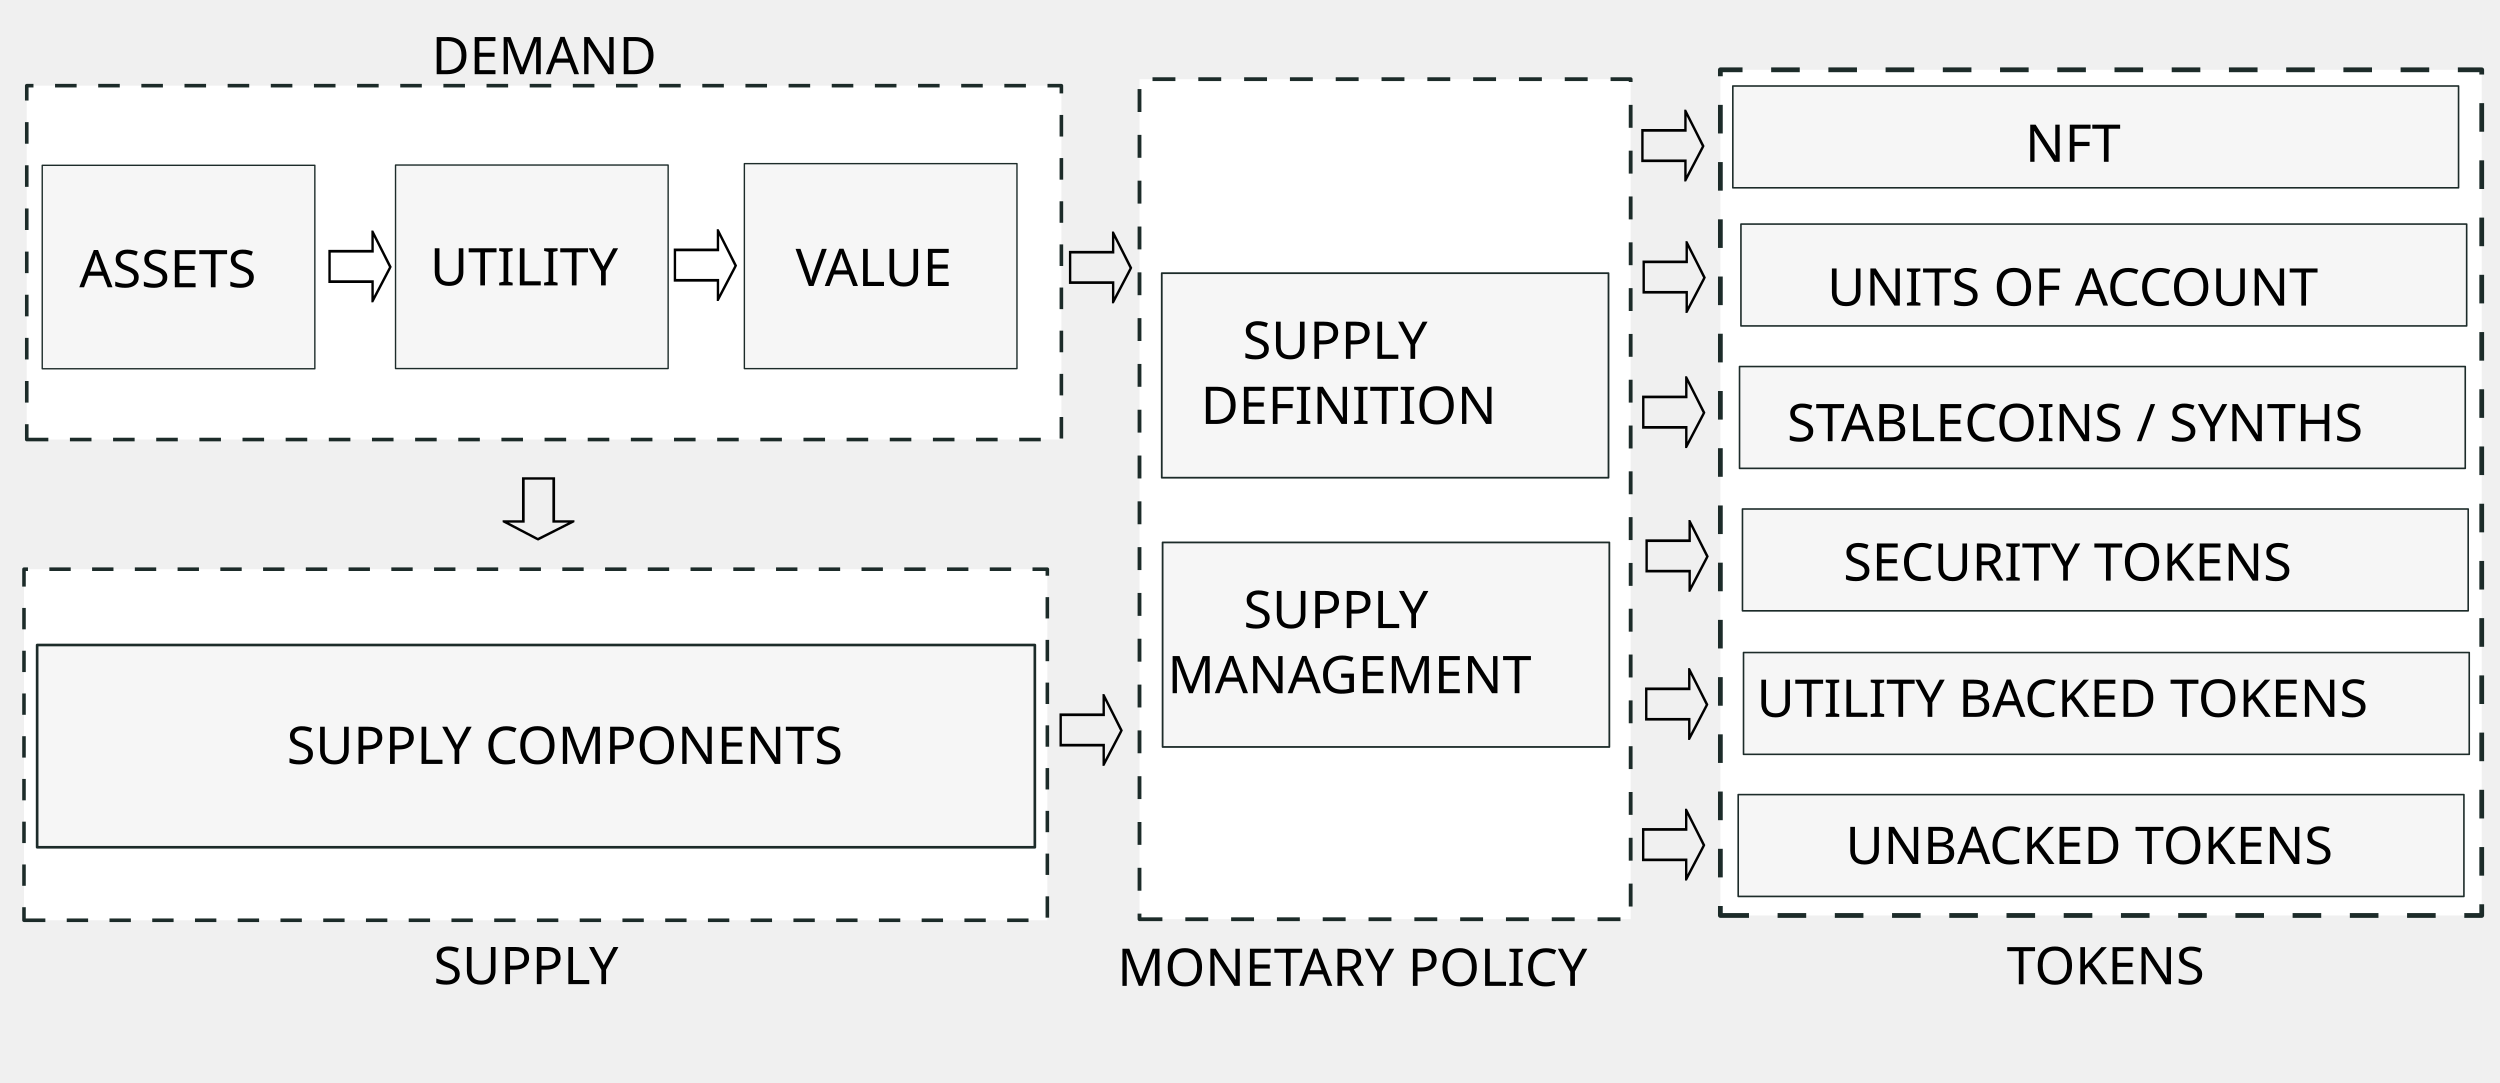
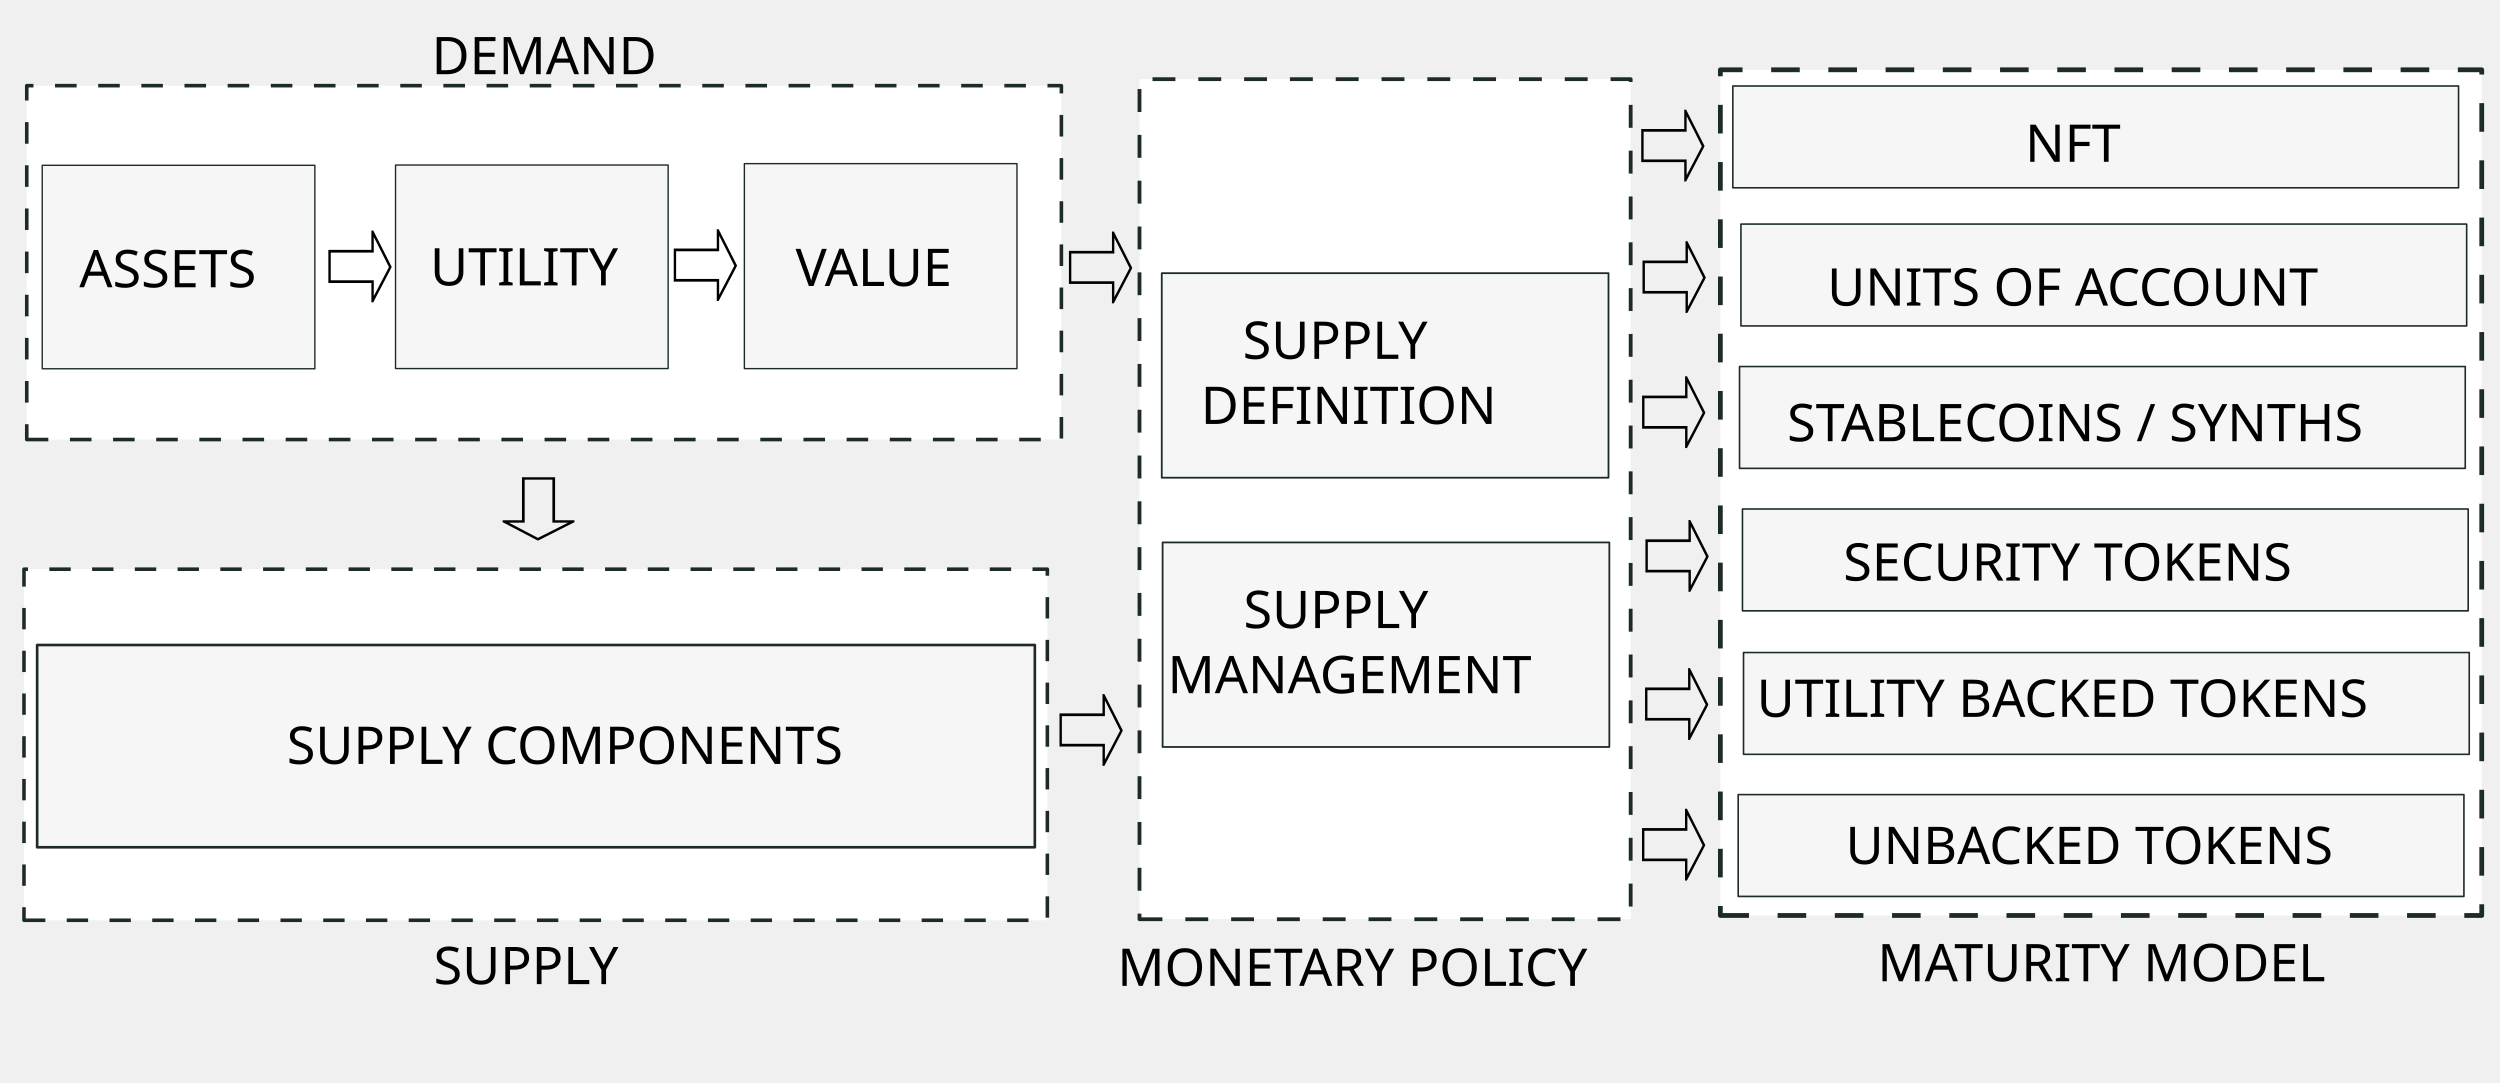
<svg xmlns="http://www.w3.org/2000/svg" width="508mm" height="220mm" viewBox="0 0 508 220" version="1.1" id="svg5">
  <defs id="defs2">
    <marker style="overflow:visible" id="marker1425" refX="0" refY="0" orient="auto">
      <path transform="matrix(-0.8,0,0,-0.8,-10,0)" style="fill:context-stroke;fill-rule:evenodd;stroke:context-stroke;stroke-width:1pt" d="M 0,0 5,-5 -12.5,0 5,5 Z" id="path1423" />
    </marker>
    <marker style="overflow:visible" id="Arrow2Lstart" refX="0" refY="0" orient="auto">
      <path transform="matrix(1.1,0,0,1.1,1.1,0)" d="M 8.719,4.034 -2.207,0.016 8.719,-4.002 c -1.745,2.372 -1.735,5.617 -6e-7,8.035 z" style="fill:context-stroke;fill-rule:evenodd;stroke:context-stroke;stroke-width:0.625;stroke-linejoin:round" id="path1157" />
    </marker>
    <marker style="overflow:visible" id="Arrow1Lstart" refX="0" refY="0" orient="auto">
      <path transform="matrix(0.8,0,0,0.8,10,0)" style="fill:context-stroke;fill-rule:evenodd;stroke:context-stroke;stroke-width:1pt" d="M 0,0 5,-5 -12.5,0 5,5 Z" id="path1139" />
    </marker>
    <marker style="overflow:visible" id="Arrow1Lend" refX="0" refY="0" orient="auto">
      <path transform="matrix(-0.8,0,0,-0.8,-10,0)" style="fill:context-stroke;fill-rule:evenodd;stroke:context-stroke;stroke-width:1pt" d="M 0,0 5,-5 -12.5,0 5,5 Z" id="path1142" />
    </marker>
    <linearGradient id="linearGradient3174">
      <stop style="stop-color:#f0bccd;stop-opacity:1;" offset="0" id="stop3172" />
    </linearGradient>
  </defs>
  <g id="layer1" transform="translate(-37.01189,-83.70113)" style="display:inline">
    <rect style="opacity:0;fill:#f0bccd;fill-opacity:1;stroke-width:1;stroke-miterlimit:4;stroke-dasharray:none" id="rect3218" width="0" height="0" x="-158.849" y="-34.41" />
    <text xml:space="preserve" style="font-style:normal;font-weight:normal;font-size:10.583px;line-height:1.25;font-family:sans-serif;letter-spacing:0px;word-spacing:0px;fill:#000000;fill-opacity:1;stroke:none;stroke-width:0.265" x="183.613" y="228.627" id="text12548">
      <tspan id="tspan12546" style="stroke-width:0.265" x="183.613" y="228.627" />
    </text>
    <rect style="display:inline;fill:#ffffff;fill-opacity:1;stroke:#00110f;stroke-width:0.724;stroke-linejoin:round;stroke-miterlimit:4;stroke-dasharray:4.343, 4.343;stroke-dashoffset:0;stroke-opacity:0.885" id="rect1011-0-5-5-2" width="207.945" height="71.335" x="41.887" y="-270.697" rx="0" ry="0" transform="scale(1,-1)" />
    <text xml:space="preserve" style="font-style:normal;font-weight:normal;font-size:10.583px;line-height:1.25;font-family:sans-serif;letter-spacing:0px;word-spacing:0px;display:inline;fill:#000000;fill-opacity:1;stroke:none;stroke-width:0.265" x="125.117" y="283.676" id="text3735-0-1-9">
      <tspan id="tspan3733-9-9-9" style="stroke-width:0.265" x="125.117" y="283.676">SUPPLY</tspan>
-     </text>
-     <text xml:space="preserve" style="font-style:normal;font-weight:normal;font-size:10.583px;line-height:1.25;font-family:sans-serif;letter-spacing:0px;word-spacing:0px;display:inline;fill:#000000;fill-opacity:1;stroke:none;stroke-width:0.265" x="444.503" y="359.517" id="text3735-0-1-9-35">
-       <tspan id="tspan3733-9-9-9-7" style="stroke-width:0.265" x="444.503" y="359.517">TOKENS</tspan>
    </text>
    <text xml:space="preserve" style="font-style:normal;font-weight:normal;font-size:10.583px;line-height:1.25;font-family:sans-serif;letter-spacing:0px;word-spacing:0px;display:inline;fill:#000000;fill-opacity:1;stroke:none;stroke-width:0.265" x="124.715" y="98.777" id="text3735-0-1-9-8">
      <tspan id="tspan3733-9-9-9-9" style="stroke-width:0.265" x="124.715" y="98.777">DEMAND</tspan>
    </text>
    <text xml:space="preserve" style="font-style:normal;font-weight:normal;font-size:10.583px;line-height:1.25;font-family:sans-serif;letter-spacing:0px;word-spacing:0px;display:inline;fill:#000000;fill-opacity:1;stroke:none;stroke-width:0.265" x="318.691" y="284.038" id="text3735-0-1-9-3">
      <tspan style="text-align:center;text-anchor:middle;stroke-width:0.265" x="318.691" y="284.038" id="tspan25368">MONETARY POLICY</tspan>
    </text>
    <path d="m 261.042,226.698 v 1.967 h -4.371 -4.371 v 3.364 3.364 h 4.371 4.371 v 1.967 1.967 l 0.192,-0.002 0.192,-0.003 1.88,-3.585 c 1.849,-3.526 1.879,-3.586 1.864,-3.615 -0.008,-0.016 -0.854,-1.684 -1.878,-3.707 l -1.863,-3.677 -0.194,-0.003 -0.193,-0.002 z m 2.07,2.467 c 1.151,2.272 1.507,2.985 1.5,2.999 -0.005,0.01 -0.7,1.336 -1.545,2.948 l -1.535,2.928 -0.003,-1.597 -0.002,-1.597 h -4.371 -4.371 v -2.816 -2.816 h 4.371 4.371 v -1.588 -1.587 l 0.037,0.074 c 0.021,0.041 0.718,1.415 1.549,3.055 z" id="path90282-9-2-8" style="display:inline;fill:#000000;stroke:none;stroke-width:0.001" />
    <path d="m 379.25,107.95 v 1.967 h -4.371 -4.371 v 3.364 3.364 h 4.371 4.371 v 1.967 1.967 l 0.192,-0.002 0.192,-0.003 1.88,-3.585 c 1.849,-3.526 1.879,-3.586 1.864,-3.615 -0.008,-0.016 -0.854,-1.684 -1.878,-3.707 l -1.863,-3.677 -0.194,-0.003 -0.193,-0.002 z m 2.07,2.467 c 1.151,2.272 1.507,2.985 1.5,2.999 -0.005,0.01 -0.7,1.336 -1.545,2.948 l -1.535,2.928 -0.003,-1.597 -0.002,-1.597 h -4.371 -4.371 v -2.816 -2.816 h 4.371 4.371 v -1.588 -1.587 l 0.037,0.074 c 0.021,0.041 0.718,1.415 1.549,3.055 z" id="path90282-9-2-8-3" style="display:inline;fill:#000000;stroke:none;stroke-width:0.001" />
    <path d="m 151.773,189.424 h -1.967 v -4.371 -4.371 h -3.364 -3.364 v 4.371 4.371 h -1.967 -1.967 l 0.002,0.192 0.003,0.192 3.585,1.88 c 3.526,1.849 3.586,1.879 3.615,1.864 0.016,-0.008 1.684,-0.854 3.707,-1.878 l 3.677,-1.863 0.003,-0.194 0.002,-0.193 z m -2.467,2.07 c -2.272,1.151 -2.985,1.507 -2.999,1.5 -0.01,-0.005 -1.336,-0.7 -2.948,-1.545 l -2.928,-1.535 1.597,-0.003 1.597,-0.002 v -4.371 -4.371 h 2.816 2.816 v 4.371 4.371 h 1.588 1.587 l -0.074,0.037 c -0.041,0.021 -1.415,0.718 -3.055,1.549 z" id="path90282-9-2-8-3-3" style="display:inline;fill:#000000;stroke:none;stroke-width:0.001" />
    <path d="m 379.51,134.668 v 1.967 h -4.371 -4.371 v 3.364 3.364 h 4.371 4.371 v 1.967 1.967 l 0.192,-0.002 0.192,-0.003 1.88,-3.585 c 1.849,-3.526 1.879,-3.586 1.864,-3.615 -0.008,-0.016 -0.854,-1.684 -1.878,-3.707 l -1.863,-3.677 -0.194,-0.003 -0.193,-0.002 z m 2.07,2.467 c 1.151,2.272 1.507,2.985 1.5,2.999 -0.005,0.01 -0.7,1.336 -1.545,2.948 l -1.535,2.928 -0.003,-1.597 -0.002,-1.597 h -4.371 -4.371 v -2.816 -2.816 h 4.371 4.371 v -1.588 -1.587 l 0.037,0.074 c 0.021,0.041 0.718,1.415 1.549,3.055 z" id="path90282-9-2-8-0" style="display:inline;fill:#000000;stroke:none;stroke-width:0.001" />
    <path d="m 379.423,162.119 v 1.967 h -4.371 -4.371 v 3.364 3.364 h 4.371 4.371 v 1.967 1.967 l 0.192,-0.002 0.192,-0.003 1.88,-3.585 c 1.849,-3.526 1.879,-3.586 1.864,-3.615 -0.008,-0.016 -0.854,-1.684 -1.878,-3.707 l -1.863,-3.677 -0.194,-0.003 -0.193,-0.002 z m 2.07,2.467 c 1.151,2.272 1.507,2.985 1.5,2.999 -0.005,0.01 -0.7,1.336 -1.545,2.948 l -1.535,2.928 -0.003,-1.597 -0.002,-1.597 h -4.371 -4.371 v -2.816 -2.816 h 4.371 4.371 v -1.588 -1.587 l 0.037,0.074 c 0.021,0.041 0.718,1.415 1.549,3.055 z" id="path90282-9-2-8-0-4" style="display:inline;fill:#000000;stroke:none;stroke-width:0.001" />
    <path d="m 380.106,191.332 v 1.967 h -4.371 -4.371 v 3.364 3.364 h 4.371 4.371 v 1.967 1.967 l 0.192,-0.002 0.192,-0.003 1.88,-3.585 c 1.849,-3.526 1.879,-3.586 1.864,-3.615 -0.008,-0.016 -0.854,-1.684 -1.878,-3.707 l -1.863,-3.677 -0.194,-0.003 -0.193,-0.002 z m 2.07,2.467 c 1.151,2.272 1.507,2.985 1.5,2.999 -0.005,0.01 -0.7,1.336 -1.545,2.948 l -1.535,2.928 -0.003,-1.597 -0.002,-1.597 h -4.371 -4.371 v -2.816 -2.816 h 4.371 4.371 v -1.588 -1.587 l 0.037,0.074 c 0.021,0.041 0.718,1.415 1.549,3.055 z" id="path90282-9-2-8-0-1" style="display:inline;fill:#000000;stroke:none;stroke-width:0.001" />
    <path d="m 380.028,221.431 v 1.967 h -4.371 -4.371 v 3.364 3.364 h 4.371 4.371 v 1.967 1.967 l 0.192,-0.002 0.192,-0.003 1.88,-3.585 c 1.849,-3.526 1.879,-3.586 1.864,-3.615 -0.008,-0.016 -0.854,-1.684 -1.878,-3.707 l -1.863,-3.677 -0.194,-0.003 -0.193,-0.002 z m 2.07,2.467 c 1.151,2.272 1.507,2.985 1.5,2.999 -0.005,0.01 -0.7,1.336 -1.545,2.948 l -1.535,2.928 -0.003,-1.597 -0.002,-1.597 h -4.371 -4.371 v -2.816 -2.816 h 4.371 4.371 v -1.588 -1.587 l 0.037,0.074 c 0.021,0.041 0.718,1.415 1.549,3.055 z" id="path90282-9-2-8-0-1-3" style="display:inline;fill:#000000;stroke:none;stroke-width:0.001" />
    <path d="m 379.404,250.001 v 1.967 h -4.371 -4.371 v 3.364 3.364 h 4.371 4.371 v 1.967 1.967 l 0.192,-0.002 0.192,-0.003 1.88,-3.585 c 1.849,-3.526 1.879,-3.586 1.864,-3.615 -0.008,-0.016 -0.854,-1.684 -1.878,-3.707 l -1.863,-3.677 -0.194,-0.003 -0.193,-0.002 z m 2.07,2.467 c 1.151,2.272 1.507,2.985 1.5,2.999 -0.005,0.01 -0.7,1.336 -1.545,2.948 l -1.535,2.928 -0.003,-1.597 -0.002,-1.597 h -4.371 -4.371 v -2.816 -2.816 h 4.371 4.371 v -1.588 -1.587 l 0.037,0.074 c 0.021,0.041 0.718,1.415 1.549,3.055 z" id="path90282-9-2-8-0-7" style="display:inline;fill:#000000;stroke:none;stroke-width:0.001" />
    <rect style="display:inline;fill:#ffffff;fill-opacity:1;stroke:#00110f;stroke-width:0.731;stroke-linejoin:round;stroke-miterlimit:4;stroke-dasharray:4.384, 4.384;stroke-dashoffset:0;stroke-opacity:0.885" id="rect1011-0-5-5-2-5" width="210.233" height="71.903" x="42.451" y="-173.016" rx="0" ry="0" transform="scale(1,-1)" />
    <rect style="display:inline;fill:#ffffff;fill-opacity:1;stroke:#00110f;stroke-width:0.776;stroke-linejoin:round;stroke-miterlimit:4;stroke-dasharray:4.654, 4.654;stroke-dashoffset:0;stroke-opacity:0.885" id="rect1011-0-5-5-2-5-6" width="99.805" height="170.697" x="268.559" y="-270.486" rx="0" ry="0" transform="scale(1,-1)" />
    <rect style="display:inline;fill:#ffffff;fill-opacity:1;stroke:#00110f;stroke-width:0.969;stroke-linejoin:round;stroke-miterlimit:4;stroke-dasharray:5.814, 5.814;stroke-dashoffset:0;stroke-opacity:0.885" id="rect1011-0-5-5-2-5-6-0" width="154.708" height="171.836" x="386.591" y="-269.721" rx="0" ry="0" transform="scale(1,-1)" />
    <rect style="display:inline;fill:#f6f6f6;fill-opacity:1;stroke:#00110f;stroke-width:0.284;stroke-linejoin:round;stroke-miterlimit:4;stroke-dasharray:none;stroke-opacity:0.885" id="rect1011-0-5" width="55.395" height="41.352" x="117.385" y="-158.591" rx="0" ry="0.065" transform="scale(1,-1)" />
    <rect style="display:inline;fill:#f6f6f6;fill-opacity:1;stroke:#00110f;stroke-width:0.284;stroke-linejoin:round;stroke-miterlimit:4;stroke-dasharray:none;stroke-opacity:0.885" id="rect1011-0-5-3" width="55.395" height="41.352" x="45.594" y="-158.638" rx="0" ry="0.065" transform="scale(1,-1)" />
    <rect style="display:inline;fill:#f6f6f6;fill-opacity:1;stroke:#00110f;stroke-width:0.285;stroke-linejoin:round;stroke-opacity:0.885" id="rect1011-0-5-5" width="55.394" height="41.647" x="188.267" y="-158.602" rx="0" ry="0" transform="scale(1,-1)" />
    <text xml:space="preserve" style="font-style:normal;font-weight:normal;font-size:10.583px;line-height:1.25;font-family:sans-serif;letter-spacing:0px;word-spacing:0px;display:inline;fill:#000000;fill-opacity:1;stroke:none;stroke-width:0.265" x="53.122" y="142.081" id="text3735">
      <tspan id="tspan3733" style="stroke-width:0.265" x="53.122" y="142.081">ASSETS</tspan>
    </text>
    <text xml:space="preserve" style="font-style:normal;font-weight:normal;font-size:10.583px;line-height:1.25;font-family:sans-serif;letter-spacing:0px;word-spacing:0px;display:inline;fill:#000000;fill-opacity:1;stroke:none;stroke-width:0.265" x="124.403" y="141.693" id="text3735-0-1">
      <tspan id="tspan3733-9-9" style="stroke-width:0.265" x="124.403" y="141.693">UTILITY</tspan>
    </text>
    <text xml:space="preserve" style="font-style:normal;font-weight:normal;font-size:10.583px;line-height:1.25;font-family:sans-serif;letter-spacing:0px;word-spacing:0px;display:inline;fill:#000000;fill-opacity:1;stroke:none;stroke-width:0.265" x="198.67" y="141.817" id="text3735-0-1-4">
      <tspan id="tspan3733-9-9-4" style="stroke-width:0.265" x="198.67" y="141.817">VALUE</tspan>
    </text>
    <path d="m 182.657,132.239 v 1.967 h -4.371 -4.371 v 3.364 3.364 h 4.371 4.371 v 1.967 1.967 l 0.192,-0.002 0.192,-0.003 1.88,-3.585 c 1.849,-3.526 1.879,-3.586 1.864,-3.615 -0.008,-0.016 -0.854,-1.684 -1.878,-3.707 l -1.863,-3.677 -0.194,-0.003 -0.193,-0.002 z m 2.07,2.467 c 1.151,2.272 1.507,2.985 1.5,2.999 -0.005,0.01 -0.7,1.336 -1.545,2.948 l -1.535,2.928 -0.003,-1.597 -0.002,-1.597 h -4.371 -4.371 v -2.816 -2.816 h 4.371 4.371 v -1.588 -1.587 l 0.037,0.074 c 0.021,0.041 0.718,1.415 1.549,3.055 z" id="path90282-9" style="display:inline;fill:#000000;stroke:none;stroke-width:0.001" />
    <rect style="display:inline;fill:#f6f6f6;fill-opacity:1;stroke:#00110f;stroke-width:0.542;stroke-linejoin:round;stroke-miterlimit:4;stroke-dasharray:none;stroke-opacity:0.885" id="rect1011-0-5-9" width="202.735" height="41.094" x="44.558" y="-255.865" rx="0" ry="0" transform="scale(1,-1)" />
    <rect style="display:inline;fill:#f6f6f6;fill-opacity:1;stroke:#00110f;stroke-width:0.365;stroke-linejoin:round;stroke-opacity:0.885" id="rect1011-0-5-5-25" width="90.779" height="41.567" x="273.252" y="-235.488" rx="0" ry="0" transform="scale(1,-1)" />
    <text xml:space="preserve" style="font-style:normal;font-weight:normal;font-size:10.583px;line-height:1.25;font-family:sans-serif;letter-spacing:0px;word-spacing:0px;display:inline;fill:#000000;fill-opacity:1;stroke:none;stroke-width:0.265" x="95.289" y="238.927" id="text3735-0-1-7">
      <tspan id="tspan3733-9-9-49" style="stroke-width:0.265" x="95.289" y="238.927">SUPPLY COMPONENTS</tspan>
    </text>
    <text xml:space="preserve" style="font-style:normal;font-weight:normal;font-size:10.583px;line-height:1.25;font-family:sans-serif;letter-spacing:0px;word-spacing:0px;display:inline;fill:#000000;fill-opacity:1;stroke:none;stroke-width:0.265" x="318.112" y="211.331" id="text3735-0-1-4-9">
      <tspan id="tspan3733-9-9-4-4" style="text-align:center;text-anchor:middle;stroke-width:0.265" x="318.112" y="211.331">SUPPLY</tspan>
      <tspan style="text-align:center;text-anchor:middle;stroke-width:0.265" x="318.112" y="224.56" id="tspan99033">MANAGEMENT</tspan>
    </text>
    <rect style="display:inline;fill:#f6f6f6;fill-opacity:1;stroke:#00110f;stroke-width:0.365;stroke-linejoin:round;stroke-opacity:0.885" id="rect1011-0-5-5-25-0" width="90.779" height="41.567" x="273.081" y="-180.775" rx="0" ry="0" transform="scale(1,-1)" />
    <text xml:space="preserve" style="font-style:normal;font-weight:normal;font-size:10.583px;line-height:1.25;font-family:sans-serif;letter-spacing:0px;word-spacing:0px;display:inline;fill:#000000;fill-opacity:1;stroke:none;stroke-width:0.265" x="317.941" y="156.617" id="text3735-0-1-4-9-5">
      <tspan id="tspan3733-9-9-4-4-6" style="text-align:center;text-anchor:middle;stroke-width:0.265" x="317.941" y="156.617">SUPPLY</tspan>
      <tspan style="text-align:center;text-anchor:middle;stroke-width:0.265" x="317.941" y="169.847" id="tspan99033-6">DEFINITION</tspan>
    </text>
    <path d="m 262.959,132.708 v 1.967 h -4.371 -4.371 v 3.364 3.364 h 4.371 4.371 v 1.967 1.967 l 0.192,-0.002 0.192,-0.003 1.88,-3.585 c 1.849,-3.526 1.879,-3.586 1.864,-3.615 -0.008,-0.016 -0.854,-1.684 -1.878,-3.707 l -1.863,-3.677 -0.194,-0.003 -0.193,-0.002 z m 2.07,2.467 c 1.151,2.272 1.507,2.985 1.5,2.999 -0.005,0.01 -0.7,1.336 -1.545,2.948 l -1.535,2.928 -0.003,-1.597 -0.002,-1.597 h -4.371 -4.371 v -2.816 -2.816 h 4.371 4.371 v -1.588 -1.587 l 0.037,0.074 c 0.021,0.041 0.718,1.415 1.549,3.055 z" id="path90282-9-2" style="display:inline;fill:#000000;stroke:none;stroke-width:0.001" />
    <path d="m 112.476,132.508 v 1.967 h -4.371 -4.371 v 3.364 3.364 h 4.371 4.371 v 1.967 1.967 l 0.192,-0.002 0.192,-0.003 1.88,-3.585 c 1.849,-3.526 1.879,-3.586 1.864,-3.615 -0.008,-0.016 -0.854,-1.684 -1.878,-3.707 l -1.863,-3.677 -0.194,-0.003 -0.193,-0.002 z m 2.07,2.467 c 1.151,2.272 1.507,2.985 1.5,2.999 -0.005,0.01 -0.7,1.336 -1.545,2.948 l -1.535,2.928 -0.003,-1.597 -0.002,-1.597 h -4.371 -4.371 v -2.816 -2.816 h 4.371 4.371 v -1.588 -1.587 l 0.037,0.074 c 0.021,0.041 0.718,1.415 1.549,3.055 z" id="path90282-9-3-9" style="display:inline;fill:#000000;stroke:none;stroke-width:0.001" />
-     <text xml:space="preserve" style="display:inline;font-style:normal;font-weight:normal;font-size:10.583px;line-height:1.25;font-family:sans-serif;letter-spacing:0px;word-spacing:0px;fill:#000000;fill-opacity:1;stroke:none;stroke-width:0.265" x="444.765" y="283.7" id="text3735-0-1-9-9">
-       <tspan id="tspan3733-9-9-9-3" style="stroke-width:0.265" x="444.765" y="283.7">TOKENS</tspan>
+     <text xml:space="preserve" style="font-style:normal;font-weight:normal;font-size:10.583px;line-height:1.25;font-family:sans-serif;letter-spacing:0px;word-spacing:0px;display:inline;fill:#000000;fill-opacity:1;stroke:none;stroke-width:0.265" x="418.503" y="283.092" id="text3735-0-1-9-9">
+       <tspan id="tspan3733-9-9-9-3" style="stroke-width:0.265" x="418.503" y="283.092">MATURITY MODEL</tspan>
    </text>
    <rect style="display:inline;fill:#f6f6f6;fill-opacity:1;stroke:#00110f;stroke-width:0.328;stroke-linejoin:round;stroke-opacity:0.885" id="rect1011-0-5-5-5-5-9-4" width="147.468" height="20.693" x="390.213" y="-265.855" rx="0" ry="0" transform="scale(1,-1)" />
    <rect style="display:inline;fill:#f6f6f6;fill-opacity:1;stroke:#00110f;stroke-width:0.328;stroke-linejoin:round;stroke-opacity:0.885" id="rect1011-0-5-5-5-5-9-4-9" width="147.468" height="20.693" x="391.294" y="-236.985" rx="0" ry="0" transform="scale(1,-1)" />
    <rect style="display:inline;fill:#f6f6f6;fill-opacity:1;stroke:#00110f;stroke-width:0.328;stroke-linejoin:round;stroke-opacity:0.885" id="rect1011-0-5-5-5-5-9-4-9-6" width="147.468" height="20.693" x="391.081" y="-207.822" rx="0" ry="0" transform="scale(1,-1)" />
    <rect style="display:inline;fill:#f6f6f6;fill-opacity:1;stroke:#00110f;stroke-width:0.328;stroke-linejoin:round;stroke-opacity:0.885" id="rect1011-0-5-5-5-5-9-4-9-6-5" width="147.468" height="20.693" x="390.484" y="-178.874" rx="0" ry="0" transform="scale(1,-1)" />
    <rect style="display:inline;fill:#f6f6f6;fill-opacity:1;stroke:#00110f;stroke-width:0.328;stroke-linejoin:round;stroke-opacity:0.885" id="rect1011-0-5-5-5-5-9-4-9-6-5-4" width="147.468" height="20.693" x="390.771" y="-149.929" rx="0" ry="0" transform="scale(1,-1)" />
    <rect style="display:inline;fill:#f6f6f6;fill-opacity:1;stroke:#00110f;stroke-width:0.328;stroke-linejoin:round;stroke-opacity:0.885" id="rect1011-0-5-5-5-5-9-4-9-6-5-4-9" width="147.468" height="20.693" x="389.121" y="-121.867" rx="0" ry="0" transform="scale(1,-1)" />
    <text xml:space="preserve" style="display:inline;font-style:normal;font-weight:normal;font-size:10.583px;line-height:1.25;font-family:sans-serif;letter-spacing:0px;word-spacing:0px;fill:#000000;fill-opacity:1;stroke:none;stroke-width:0.265" x="412.034" y="259.264" id="text3735-0-1-4-2-8-6-1">
      <tspan id="tspan3733-9-9-4-6-7-0-0" style="stroke-width:0.265" x="412.034" y="259.264">UNBACKED TOKENS</tspan>
    </text>
    <text xml:space="preserve" style="display:inline;font-style:normal;font-weight:normal;font-size:10.583px;line-height:1.25;font-family:sans-serif;letter-spacing:0px;word-spacing:0px;white-space:pre;inline-size:108.254;fill:#000000;fill-opacity:1;stroke:none;stroke-width:0.265" x="375.332" y="119.25" id="text3735-0-1-4-2" transform="translate(32.96983,26.55376)">
-       <tspan x="375.332" y="119.25" id="tspan36815">UNITS OF ACCOUNT</tspan>
+       <tspan x="375.332" y="119.25" id="tspan2452">UNITS OF ACCOUNT</tspan>
    </text>
    <text xml:space="preserve" style="display:inline;font-style:normal;font-weight:normal;font-size:10.583px;line-height:1.25;font-family:sans-serif;letter-spacing:0px;word-spacing:0px;white-space:pre;inline-size:108.254;fill:#000000;fill-opacity:1;stroke:none;stroke-width:0.265" x="375.332" y="119.25" id="text3735-0-1-4-2-80" transform="translate(73.1891,-2.668605)">
-       <tspan x="375.332" y="119.25" id="tspan36817">NFT</tspan>
+       <tspan x="375.332" y="119.25" id="tspan2454">NFT</tspan>
    </text>
    <text xml:space="preserve" style="display:inline;font-style:normal;font-weight:normal;font-size:10.583px;line-height:1.25;font-family:sans-serif;letter-spacing:0px;word-spacing:0px;fill:#000000;fill-opacity:1;stroke:none;stroke-width:0.265" x="400.148" y="173.362" id="text3735-0-1-4-2-8">
      <tspan id="tspan3733-9-9-4-6-7" style="stroke-width:0.265" x="400.148" y="173.362">STABLECOINS / SYNTHS</tspan>
    </text>
    <text xml:space="preserve" style="display:inline;font-style:normal;font-weight:normal;font-size:10.583px;line-height:1.25;font-family:sans-serif;letter-spacing:0px;word-spacing:0px;fill:#000000;fill-opacity:1;stroke:none;stroke-width:0.265" x="411.564" y="201.681" id="text3735-0-1-4-2-8-0">
      <tspan id="tspan3733-9-9-4-6-7-5" style="stroke-width:0.265" x="411.564" y="201.681">SECURITY TOKENS</tspan>
    </text>
    <text xml:space="preserve" style="display:inline;font-style:normal;font-weight:normal;font-size:10.583px;line-height:1.25;font-family:sans-serif;letter-spacing:0px;word-spacing:0px;fill:#000000;fill-opacity:1;stroke:none;stroke-width:0.265" x="462.958" y="229.364" id="text3735-0-1-4-2-8-6">
      <tspan style="text-align:center;text-anchor:middle;stroke-width:0.265" x="462.958" y="229.364" id="tspan81360">UTILITY BACKED TOKENS</tspan>
    </text>
  </g>
</svg>
